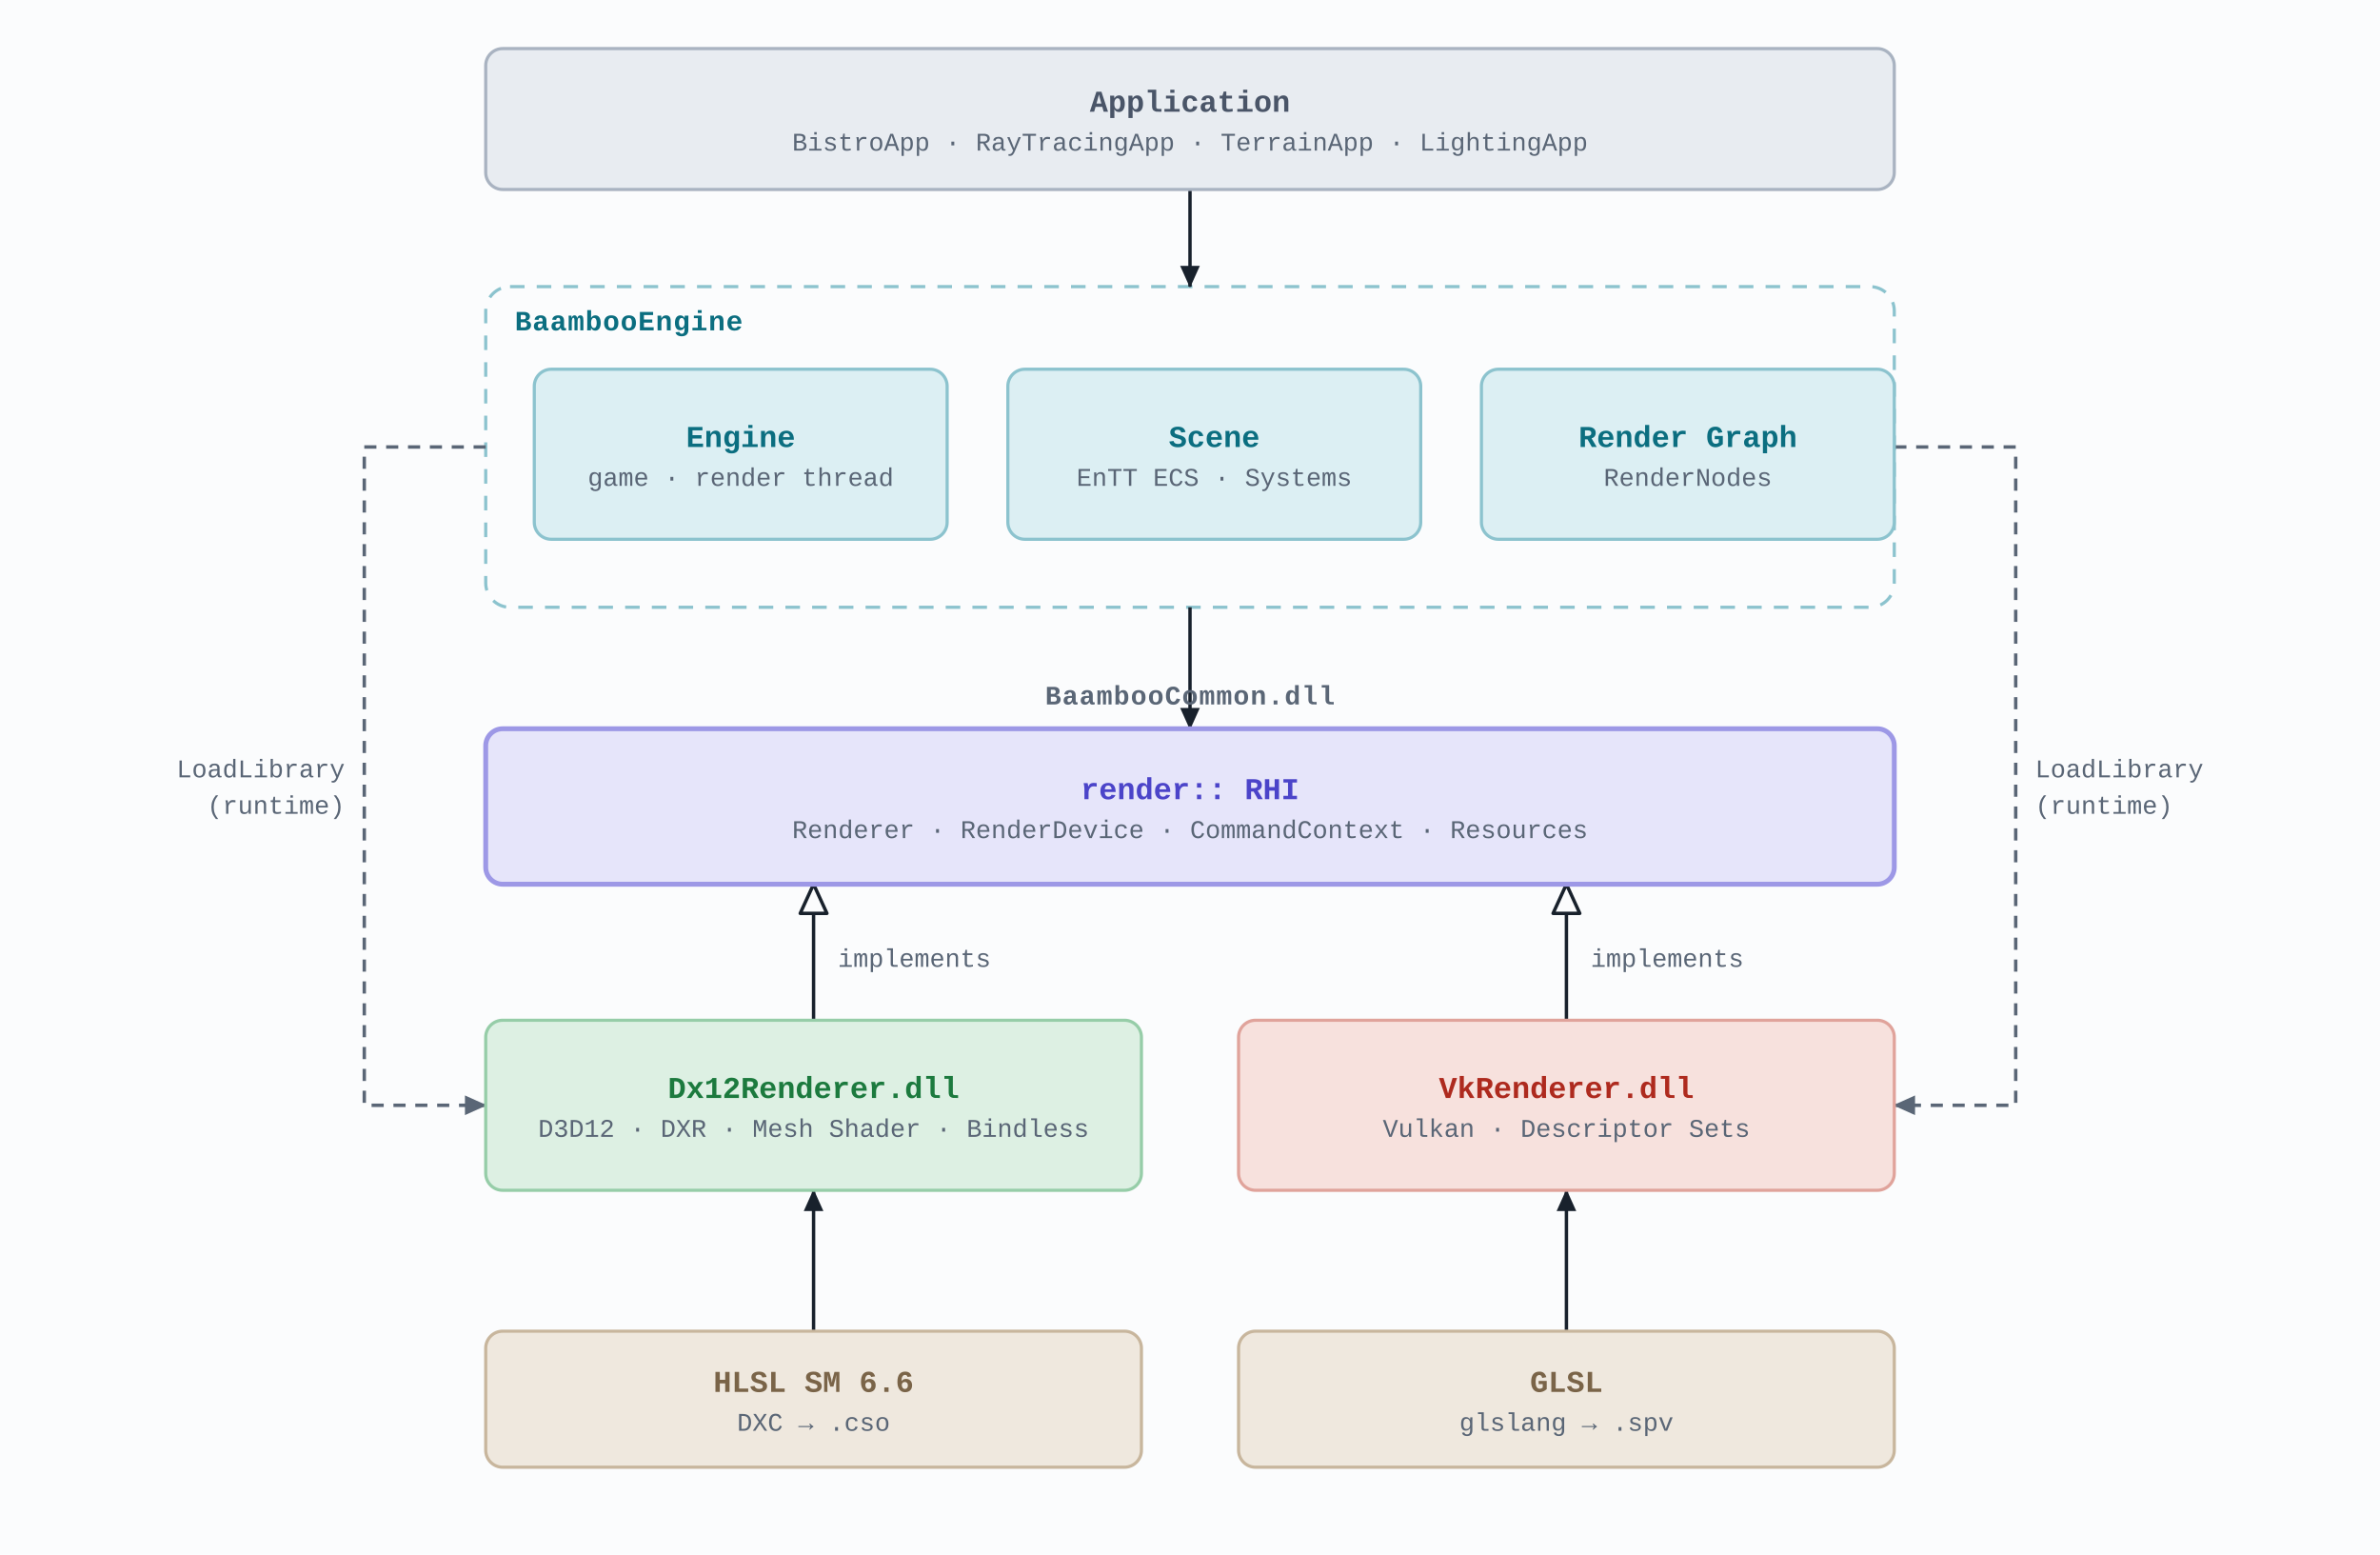
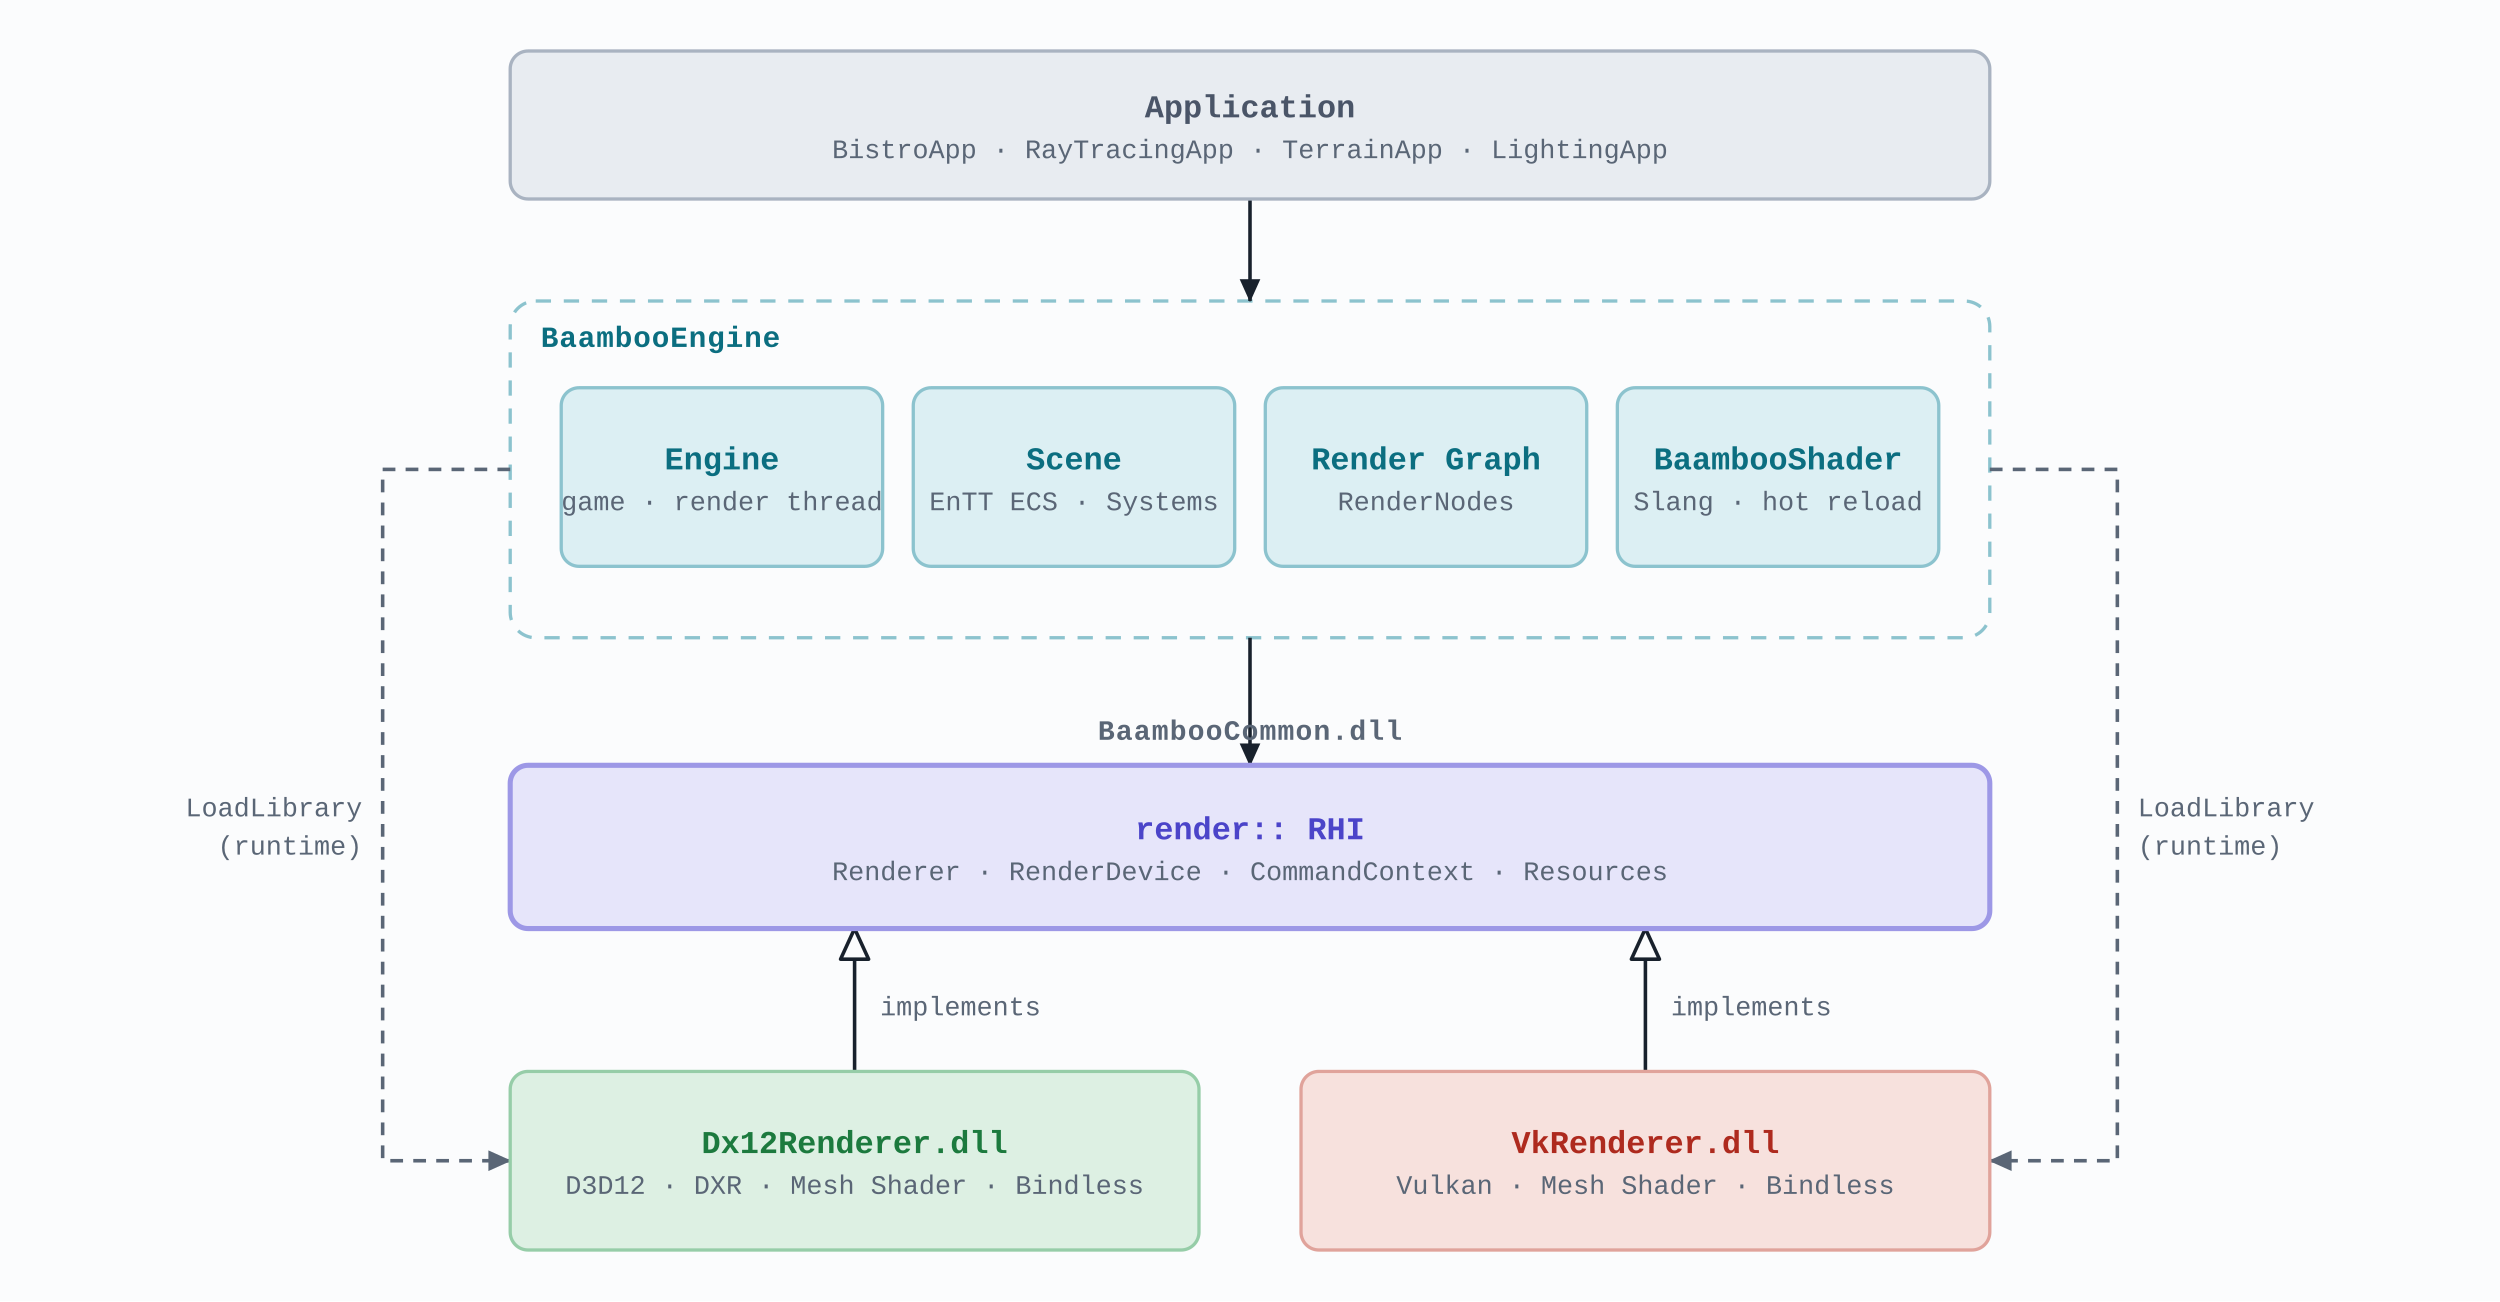
- <svg xmlns="http://www.w3.org/2000/svg" viewBox="0 0 980 640" role="img" aria-label="Renderer architecture: Application, BaambooEngine, render:: RHI, D3D12 and Vulkan backends">
+ <svg xmlns="http://www.w3.org/2000/svg" viewBox="0 0 980 510" role="img" aria-label="Renderer architecture: Application, BaambooEngine, BaambooShader, render:: RHI, D3D12 and Vulkan backends">
  <style>text{font-family:Consolas,"Liberation Mono",Menlo,monospace}
.nd{stroke-width:1.3}
.nd.strong{stroke-width:2}
.t{font-size:12.5px;font-weight:700}
.s{font-size:10.5px;fill:#5A6676}
.grp{stroke-width:1.3;stroke-dasharray:6 5}
.gl{font-size:11.5px;font-weight:700;letter-spacing:.03em}
.frm{fill:none;stroke:#D3DAE2;stroke-width:1.4;stroke-dasharray:6 5}
.e{fill:none;stroke:#18212C;stroke-width:1.4;stroke-linejoin:round}
.e.dash{stroke:#5A6676;stroke-dasharray:5 4}
.e.thin{stroke:#D3DAE2;stroke-width:1.4}
.mk{fill:#18212C} .mkd{fill:#5A6676}
.mkh{fill:#FBFCFD;stroke:#18212C;stroke-width:1.4;stroke-linejoin:round}
.lbl{font-size:10.5px;fill:#5A6676;paint-order:stroke;stroke:#FBFCFD;stroke-width:4px;stroke-linejoin:round}
.cap{font-size:11px;font-weight:700;fill:#5A6676;letter-spacing:.04em}
.k-app .nd{fill:#E8ECF1;stroke:#A9B3C1} .k-app .t{fill:#4A5568} .k-app .grp{fill:none;stroke:#A9B3C1} .k-app .gl{fill:#4A5568}
.k-eng .nd{fill:#DCEFF3;stroke:#8CC3CE} .k-eng .t{fill:#0B6E80} .k-eng .grp{fill:none;stroke:#8CC3CE} .k-eng .gl{fill:#0B6E80}
.k-com .nd{fill:#E6E5FA;stroke:#9D98E6} .k-com .t{fill:#4B44C9} .k-com .grp{fill:none;stroke:#9D98E6} .k-com .gl{fill:#4B44C9}
.k-dx .nd{fill:#DDF0E3;stroke:#96CDA8} .k-dx .t{fill:#1C7A3E} .k-dx .grp{fill:none;stroke:#96CDA8} .k-dx .gl{fill:#1C7A3E}
.k-vk .nd{fill:#F7E1DD;stroke:#E0A39B} .k-vk .t{fill:#AE2A1E} .k-vk .grp{fill:none;stroke:#E0A39B} .k-vk .gl{fill:#AE2A1E}
.k-ext .nd{fill:#EFE8DE;stroke:#C8B69D} .k-ext .t{fill:#7A6448} .k-ext .grp{fill:none;stroke:#C8B69D} .k-ext .gl{fill:#7A6448}
.k-cpu .nd{fill:#E8ECF1;stroke:#A9B3C1} .k-cpu .t{fill:#4A5568} .k-cpu .grp{fill:none;stroke:#A9B3C1} .k-cpu .gl{fill:#4A5568}
.k-cmp .nd{fill:#DCEFF3;stroke:#8CC3CE} .k-cmp .t{fill:#0B6E80} .k-cmp .grp{fill:none;stroke:#8CC3CE} .k-cmp .gl{fill:#0B6E80}
.k-mesh .nd{fill:#E6E5FA;stroke:#9D98E6} .k-mesh .t{fill:#4B44C9} .k-mesh .grp{fill:none;stroke:#9D98E6} .k-mesh .gl{fill:#4B44C9}
.k-rt .nd{fill:#FBE6DA;stroke:#E6A98A} .k-rt .t{fill:#B4431A} .k-rt .grp{fill:none;stroke:#E6A98A} .k-rt .gl{fill:#B4431A}
.k-logic .nd{fill:#FBFCFD;stroke:#8F9AAA} .k-logic .t{fill:#3C4656} .k-logic .grp{fill:none;stroke:#8F9AAA} .k-logic .gl{fill:#3C4656}
.k-res .nd{fill:#EFE8DE;stroke:#C8B69D} .k-res .t{fill:#7A6448} .k-res .grp{fill:none;stroke:#C8B69D} .k-res .gl{fill:#7A6448}
</style>
  <rect width="100%" height="100%" fill="#FBFCFD" />
  <defs>
    <marker id="a-a" viewBox="0 0 10 10" refX="9.5" refY="5" markerWidth="9" markerHeight="9" orient="auto" markerUnits="userSpaceOnUse">
      <path class="mk" d="M0,0.5 L10,5 L0,9.5 Z" />
    </marker>
    <marker id="a-ad" viewBox="0 0 10 10" refX="9.5" refY="5" markerWidth="9" markerHeight="9" orient="auto" markerUnits="userSpaceOnUse">
      <path class="mkd" d="M0,0.5 L10,5 L0,9.5 Z" />
    </marker>
    <marker id="a-tri" viewBox="0 0 14 14" refX="13" refY="7" markerWidth="14" markerHeight="14" orient="auto" markerUnits="userSpaceOnUse">
      <path class="mkh" d="M1,1.5 L13,7 L1,12.5 Z" />
    </marker>
  </defs>
  <g class="k-eng">
    <rect class="grp" x="200" y="118" width="580" height="132" rx="10" />
    <text class="gl" x="212" y="136">BaambooEngine</text>
  </g>
  <path class="e" d="M490.0,78.0 L490.0,118.0" marker-end="url(#a-a)" />
  <path class="e" d="M490.0,250.0 L490.0,300.0" marker-end="url(#a-a)" />
  <path class="e" d="M335.0,420.0 L335.0,364.0" marker-end="url(#a-tri)" />
  <path class="e" d="M645.0,420.0 L645.0,364.0" marker-end="url(#a-tri)" />
-   <path class="e" d="M335.0,548.0 L335.0,490.0" marker-end="url(#a-a)" />
-   <path class="e" d="M645.0,548.0 L645.0,490.0" marker-end="url(#a-a)" />
  <path class="e dash" d="M200.0,184.0 L150.0,184.0 L150.0,455.0 L200.0,455.0" marker-end="url(#a-ad)" />
  <path class="e dash" d="M780.0,184.0 L830.0,184.0 L830.0,455.0 L780.0,455.0" marker-end="url(#a-ad)" />
  <g class="k-app">
    <rect class="nd" x="200" y="20" width="580" height="58" rx="7" />
    <text class="t" x="490.0" y="46.0" text-anchor="middle">Application</text>
    <text class="s" x="490.0" y="62.0" text-anchor="middle">BistroApp · RayTracingApp · TerrainApp · LightingApp</text>
  </g>
  <g class="k-eng">
-     <rect class="nd" x="220" y="152" width="170" height="70" rx="7" />
-     <text class="t" x="305.0" y="184.0" text-anchor="middle">Engine</text>
-     <text class="s" x="305.0" y="200.0" text-anchor="middle">game · render thread</text>
+     <rect class="nd" x="220" y="152" width="126" height="70" rx="7" />
+     <text class="t" x="283.0" y="184.0" text-anchor="middle">Engine</text>
+     <text class="s" x="283.0" y="200.0" text-anchor="middle">game · render thread</text>
  </g>
  <g class="k-eng">
-     <rect class="nd" x="415" y="152" width="170" height="70" rx="7" />
-     <text class="t" x="500.0" y="184.0" text-anchor="middle">Scene</text>
-     <text class="s" x="500.0" y="200.0" text-anchor="middle">EnTT ECS · Systems</text>
+     <rect class="nd" x="358" y="152" width="126" height="70" rx="7" />
+     <text class="t" x="421.0" y="184.0" text-anchor="middle">Scene</text>
+     <text class="s" x="421.0" y="200.0" text-anchor="middle">EnTT ECS · Systems</text>
  </g>
  <g class="k-eng">
-     <rect class="nd" x="610" y="152" width="170" height="70" rx="7" />
-     <text class="t" x="695.0" y="184.0" text-anchor="middle">Render Graph</text>
-     <text class="s" x="695.0" y="200.0" text-anchor="middle">RenderNodes</text>
+     <rect class="nd" x="496" y="152" width="126" height="70" rx="7" />
+     <text class="t" x="559.0" y="184.0" text-anchor="middle">Render Graph</text>
+     <text class="s" x="559.0" y="200.0" text-anchor="middle">RenderNodes</text>
+   </g>
+   <g class="k-eng">
+     <rect class="nd" x="634" y="152" width="126" height="70" rx="7" />
+     <text class="t" x="697.0" y="184.0" text-anchor="middle">BaambooShader</text>
+     <text class="s" x="697.0" y="200.0" text-anchor="middle">Slang · hot reload</text>
  </g>
  <g class="k-com">
    <rect class="nd strong" x="200" y="300" width="580" height="64" rx="7" />
    <text class="t" x="490.0" y="329.0" text-anchor="middle">render::  RHI</text>
    <text class="s" x="490.0" y="345.0" text-anchor="middle">Renderer · RenderDevice · CommandContext · Resources</text>
  </g>
  <g class="k-dx">
    <rect class="nd" x="200" y="420" width="270" height="70" rx="7" />
    <text class="t" x="335.0" y="452.0" text-anchor="middle">Dx12Renderer.dll</text>
    <text class="s" x="335.0" y="468.0" text-anchor="middle">D3D12 · DXR · Mesh Shader · Bindless</text>
  </g>
  <g class="k-vk">
    <rect class="nd" x="510" y="420" width="270" height="70" rx="7" />
    <text class="t" x="645.0" y="452.0" text-anchor="middle">VkRenderer.dll</text>
-     <text class="s" x="645.0" y="468.0" text-anchor="middle">Vulkan · Descriptor Sets</text>
-   </g>
-   <g class="k-ext">
-     <rect class="nd" x="200" y="548" width="270" height="56" rx="7" />
-     <text class="t" x="335.0" y="573.0" text-anchor="middle">HLSL  SM 6.6</text>
-     <text class="s" x="335.0" y="589.0" text-anchor="middle">DXC → .cso</text>
-   </g>
-   <g class="k-ext">
-     <rect class="nd" x="510" y="548" width="270" height="56" rx="7" />
-     <text class="t" x="645.0" y="573.0" text-anchor="middle">GLSL</text>
-     <text class="s" x="645.0" y="589.0" text-anchor="middle">glslang → .spv</text>
+     <text class="s" x="645.0" y="468.0" text-anchor="middle">Vulkan · Mesh Shader · Bindless</text>
  </g>
  <text class="cap" x="490.0" y="290" text-anchor="middle">BaambooCommon.dll</text>
  <text class="lbl" x="345" y="398" text-anchor="start">implements</text>
  <text class="lbl" x="655" y="398" text-anchor="start">implements</text>
  <text class="lbl" x="142" y="320" text-anchor="end">LoadLibrary</text>
  <text class="lbl" x="142" y="335" text-anchor="end">(runtime)</text>
  <text class="lbl" x="838" y="320" text-anchor="start">LoadLibrary</text>
  <text class="lbl" x="838" y="335" text-anchor="start">(runtime)</text>
</svg>
